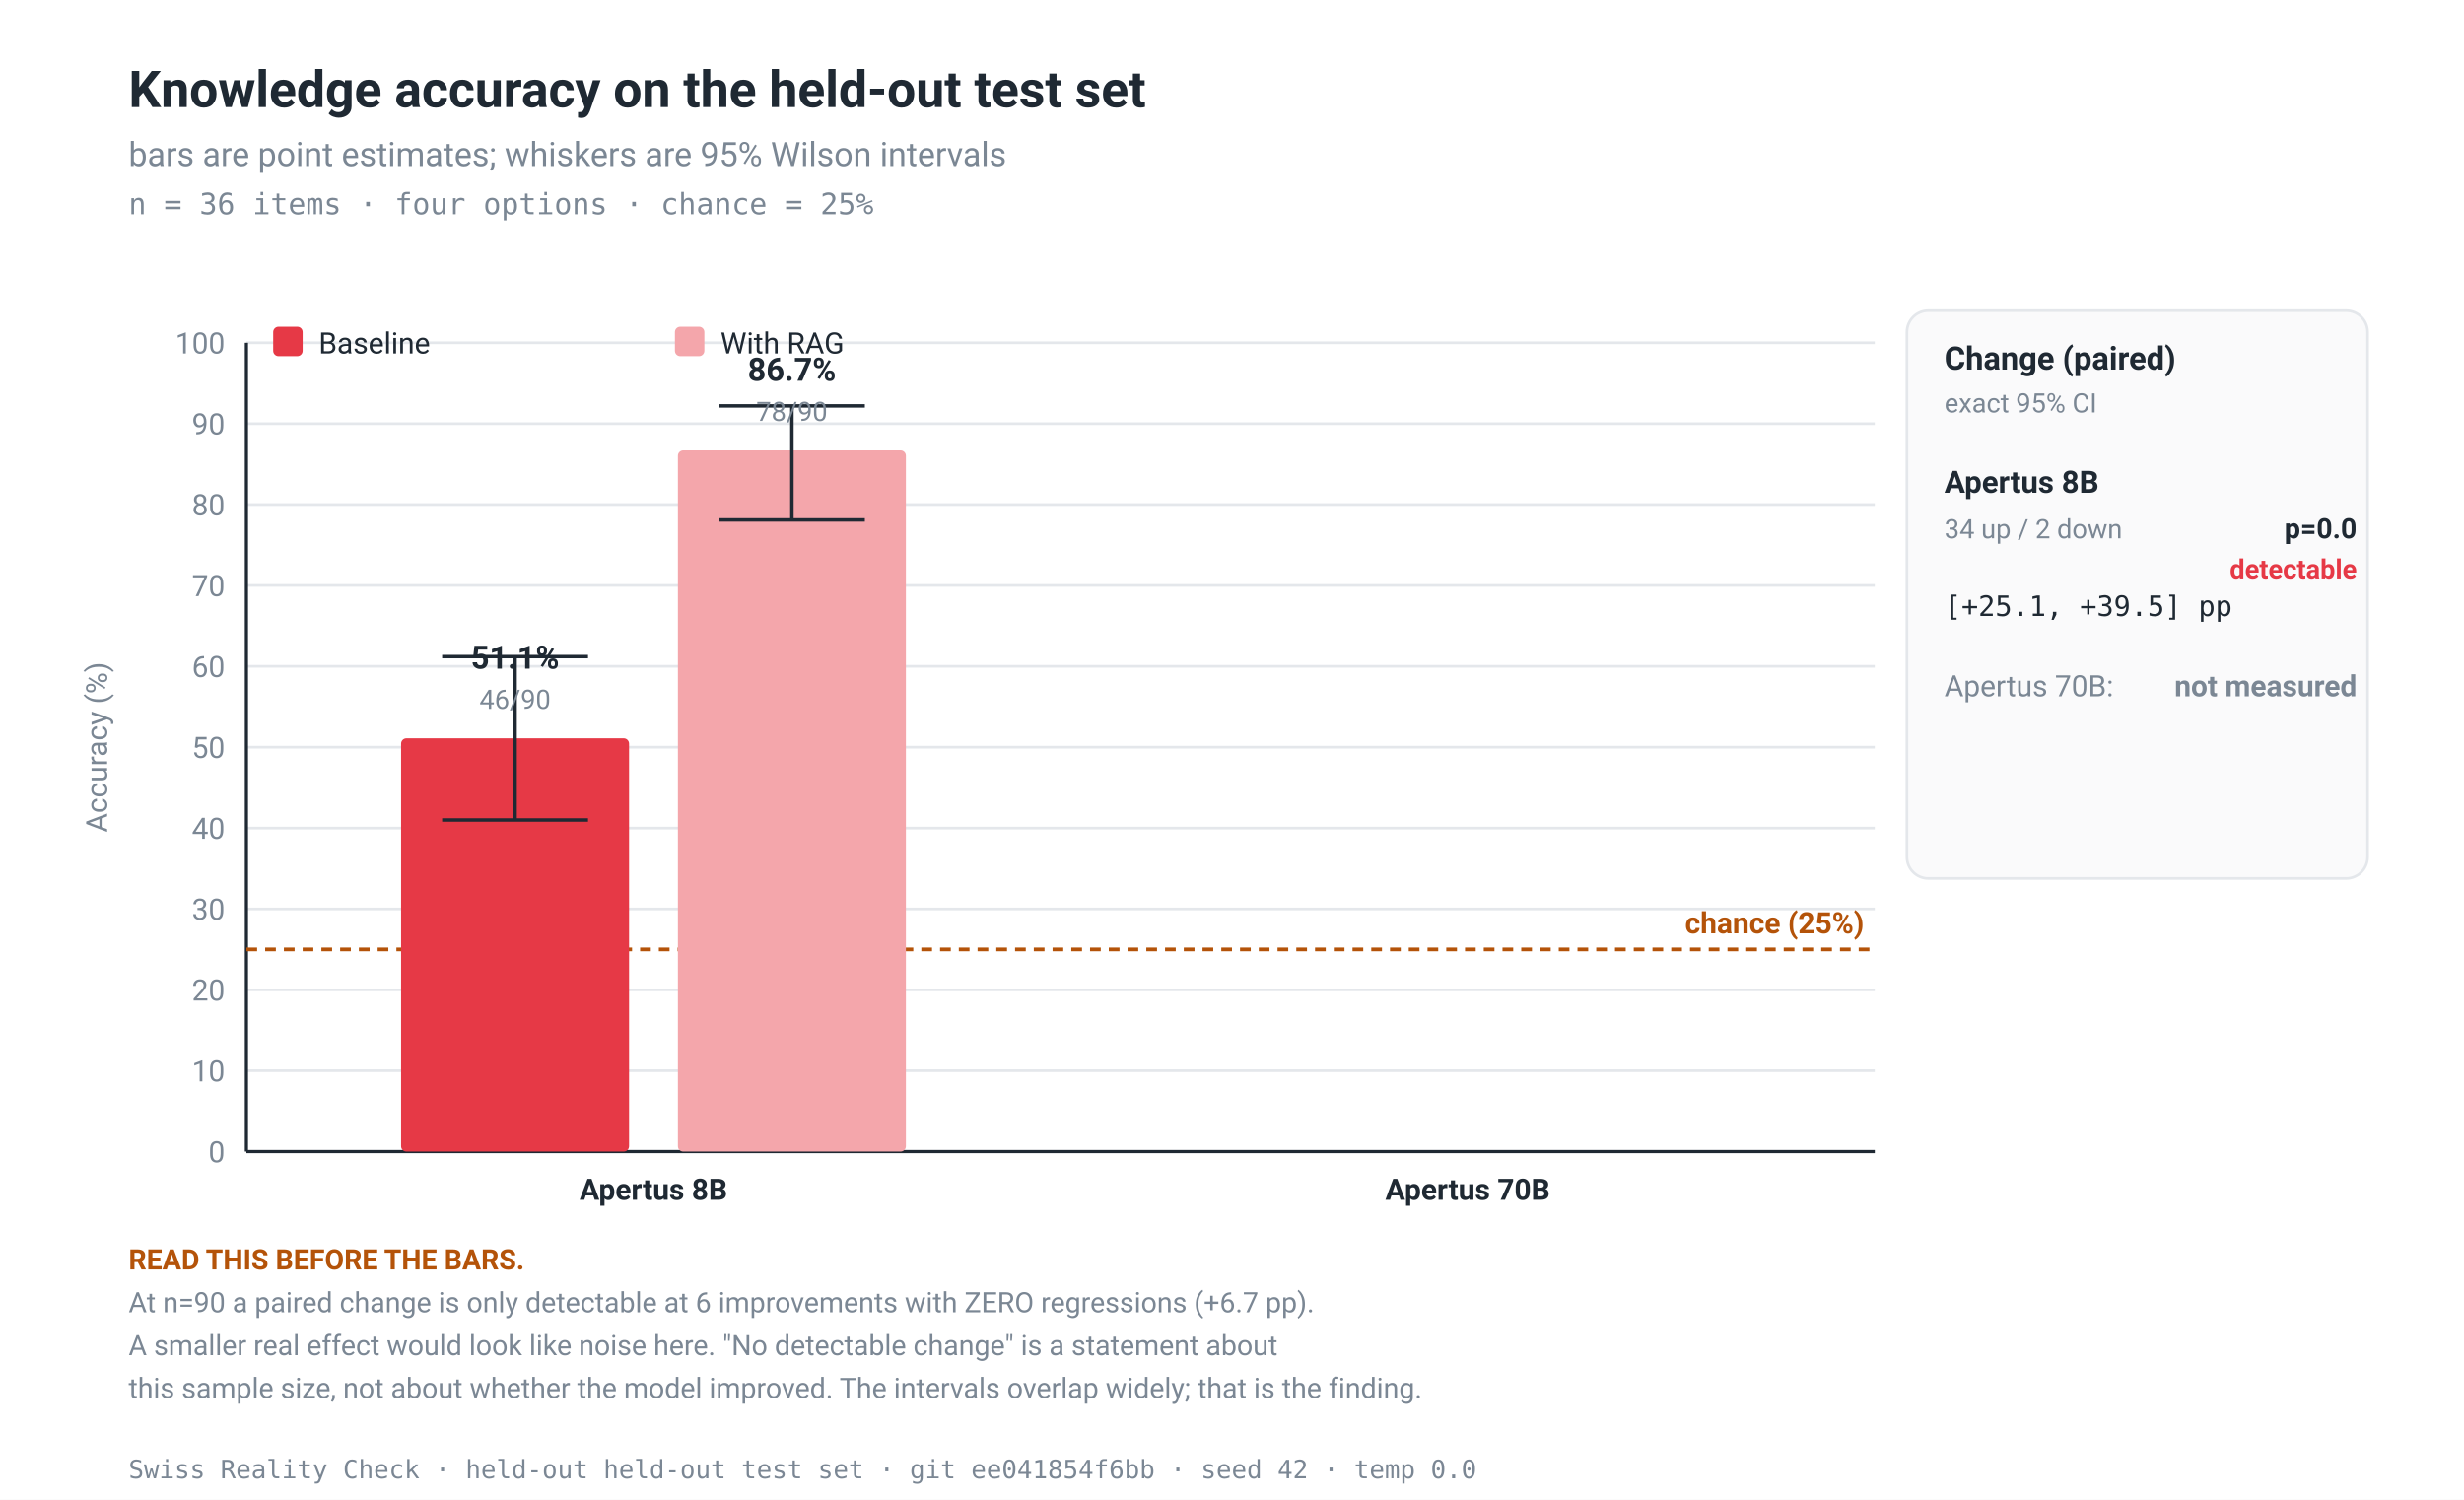
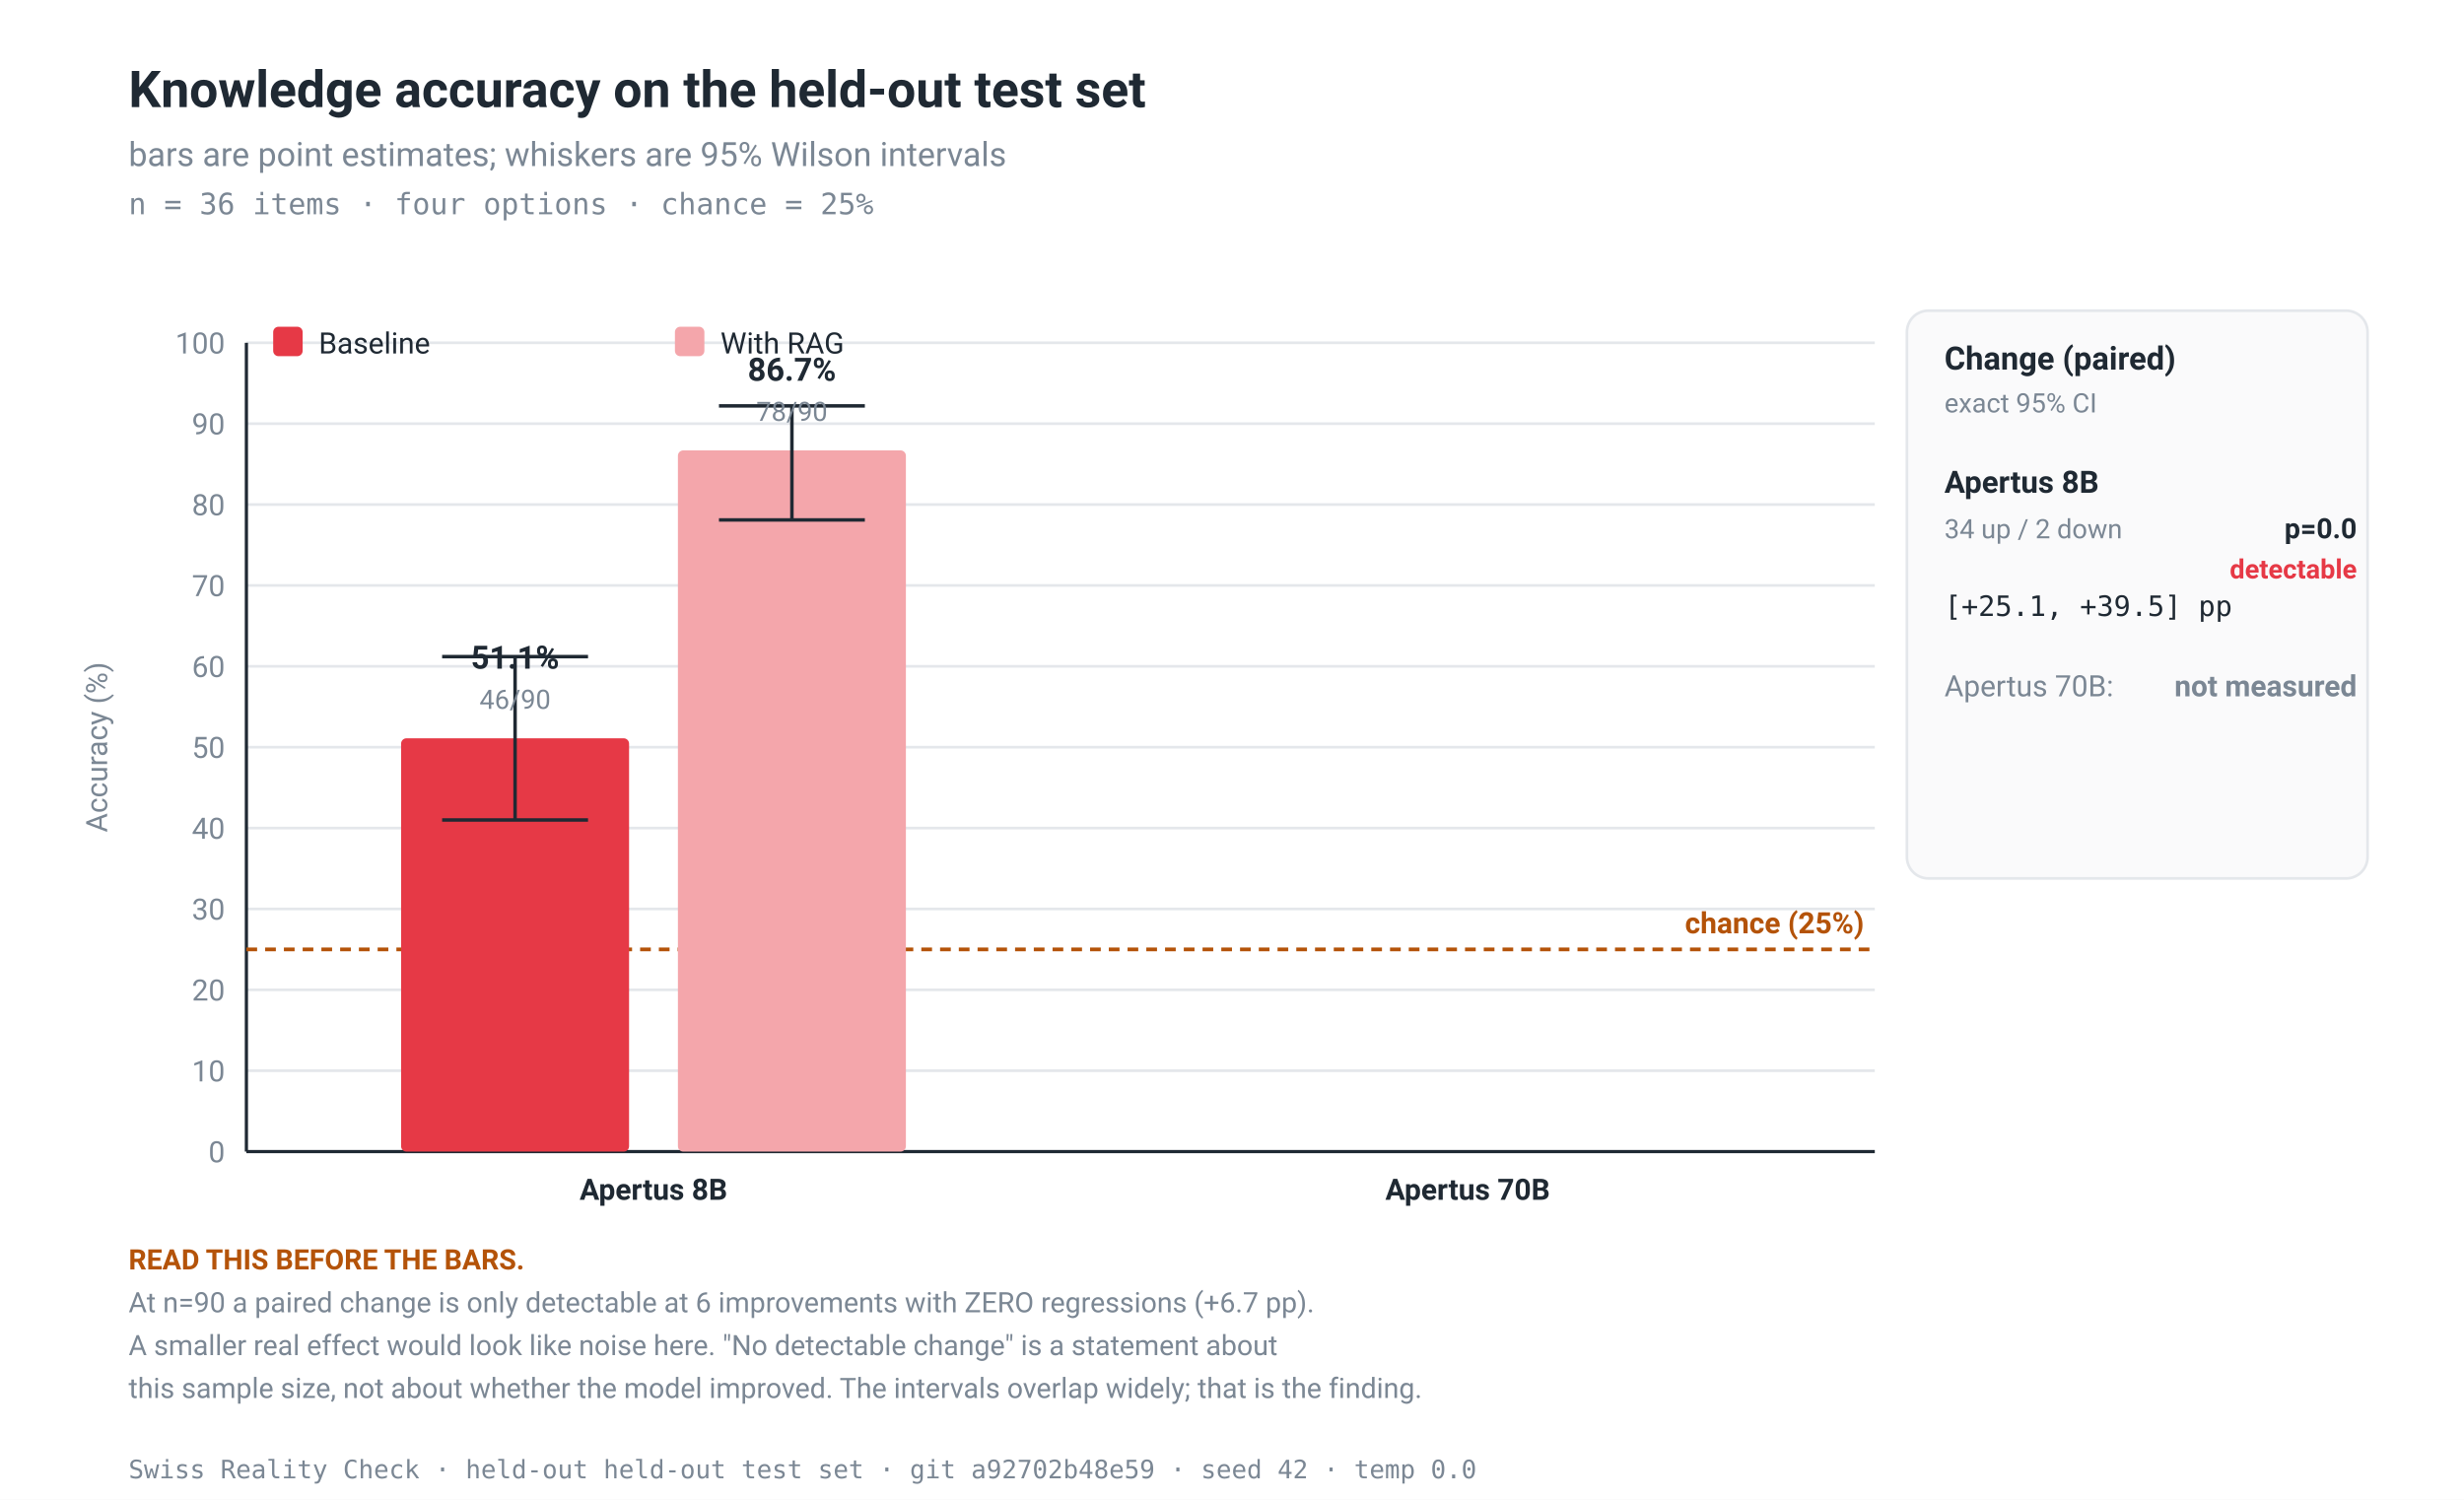
<svg xmlns="http://www.w3.org/2000/svg" width="920" height="560" viewBox="0 0 920 560" role="img" aria-labelledby="t" font-family="ui-sans-serif, -apple-system, 'Segoe UI', Roboto, 'Helvetica Neue', Arial, sans-serif">
  <rect width="920" height="560" fill="#FFFFFF" />
  <text x="48.00" y="40.00" font-family="ui-sans-serif, -apple-system, 'Segoe UI', Roboto, 'Helvetica Neue', Arial, sans-serif" font-size="19" fill="#1F2933" font-weight="bold" text-anchor="start" opacity="1.0" font-style="">Knowledge accuracy on the held-out test set</text>
  <text x="48.00" y="62.00" font-family="ui-sans-serif, -apple-system, 'Segoe UI', Roboto, 'Helvetica Neue', Arial, sans-serif" font-size="12.5" fill="#7B8794" font-weight="normal" text-anchor="start" opacity="1.0" font-style="">bars are point estimates; whiskers are 95% Wilson intervals</text>
  <text x="48.00" y="80.00" font-family="ui-monospace, SFMono-Regular, Menlo, Consolas, monospace" font-size="11" fill="#7B8794" font-weight="normal" text-anchor="start" opacity="1.0" font-style="">n = 36 items · four options · chance = 25%</text>
  <line x1="92.00" y1="430.00" x2="700.00" y2="430.00" stroke="#E4E7EB" stroke-width="1" stroke-linecap="butt" />
  <text x="84.00" y="434.00" font-family="ui-sans-serif, -apple-system, 'Segoe UI', Roboto, 'Helvetica Neue', Arial, sans-serif" font-size="11" fill="#7B8794" font-weight="normal" text-anchor="end" opacity="1.0" font-style="">0</text>
  <line x1="92.00" y1="399.80" x2="700.00" y2="399.80" stroke="#E4E7EB" stroke-width="1" stroke-linecap="butt" />
  <text x="84.00" y="403.80" font-family="ui-sans-serif, -apple-system, 'Segoe UI', Roboto, 'Helvetica Neue', Arial, sans-serif" font-size="11" fill="#7B8794" font-weight="normal" text-anchor="end" opacity="1.0" font-style="">10</text>
  <line x1="92.00" y1="369.60" x2="700.00" y2="369.60" stroke="#E4E7EB" stroke-width="1" stroke-linecap="butt" />
  <text x="84.00" y="373.60" font-family="ui-sans-serif, -apple-system, 'Segoe UI', Roboto, 'Helvetica Neue', Arial, sans-serif" font-size="11" fill="#7B8794" font-weight="normal" text-anchor="end" opacity="1.0" font-style="">20</text>
  <line x1="92.00" y1="339.40" x2="700.00" y2="339.40" stroke="#E4E7EB" stroke-width="1" stroke-linecap="butt" />
  <text x="84.00" y="343.40" font-family="ui-sans-serif, -apple-system, 'Segoe UI', Roboto, 'Helvetica Neue', Arial, sans-serif" font-size="11" fill="#7B8794" font-weight="normal" text-anchor="end" opacity="1.0" font-style="">30</text>
  <line x1="92.00" y1="309.20" x2="700.00" y2="309.20" stroke="#E4E7EB" stroke-width="1" stroke-linecap="butt" />
  <text x="84.00" y="313.20" font-family="ui-sans-serif, -apple-system, 'Segoe UI', Roboto, 'Helvetica Neue', Arial, sans-serif" font-size="11" fill="#7B8794" font-weight="normal" text-anchor="end" opacity="1.0" font-style="">40</text>
  <line x1="92.00" y1="279.00" x2="700.00" y2="279.00" stroke="#E4E7EB" stroke-width="1" stroke-linecap="butt" />
  <text x="84.00" y="283.00" font-family="ui-sans-serif, -apple-system, 'Segoe UI', Roboto, 'Helvetica Neue', Arial, sans-serif" font-size="11" fill="#7B8794" font-weight="normal" text-anchor="end" opacity="1.0" font-style="">50</text>
  <line x1="92.00" y1="248.80" x2="700.00" y2="248.80" stroke="#E4E7EB" stroke-width="1" stroke-linecap="butt" />
  <text x="84.00" y="252.80" font-family="ui-sans-serif, -apple-system, 'Segoe UI', Roboto, 'Helvetica Neue', Arial, sans-serif" font-size="11" fill="#7B8794" font-weight="normal" text-anchor="end" opacity="1.0" font-style="">60</text>
  <line x1="92.00" y1="218.60" x2="700.00" y2="218.60" stroke="#E4E7EB" stroke-width="1" stroke-linecap="butt" />
  <text x="84.00" y="222.60" font-family="ui-sans-serif, -apple-system, 'Segoe UI', Roboto, 'Helvetica Neue', Arial, sans-serif" font-size="11" fill="#7B8794" font-weight="normal" text-anchor="end" opacity="1.0" font-style="">70</text>
  <line x1="92.00" y1="188.40" x2="700.00" y2="188.40" stroke="#E4E7EB" stroke-width="1" stroke-linecap="butt" />
  <text x="84.00" y="192.40" font-family="ui-sans-serif, -apple-system, 'Segoe UI', Roboto, 'Helvetica Neue', Arial, sans-serif" font-size="11" fill="#7B8794" font-weight="normal" text-anchor="end" opacity="1.0" font-style="">80</text>
  <line x1="92.00" y1="158.20" x2="700.00" y2="158.20" stroke="#E4E7EB" stroke-width="1" stroke-linecap="butt" />
  <text x="84.00" y="162.20" font-family="ui-sans-serif, -apple-system, 'Segoe UI', Roboto, 'Helvetica Neue', Arial, sans-serif" font-size="11" fill="#7B8794" font-weight="normal" text-anchor="end" opacity="1.0" font-style="">90</text>
  <line x1="92.00" y1="128.00" x2="700.00" y2="128.00" stroke="#E4E7EB" stroke-width="1" stroke-linecap="butt" />
  <text x="84.00" y="132.00" font-family="ui-sans-serif, -apple-system, 'Segoe UI', Roboto, 'Helvetica Neue', Arial, sans-serif" font-size="11" fill="#7B8794" font-weight="normal" text-anchor="end" opacity="1.0" font-style="">100</text>
  <line x1="92.00" y1="128.00" x2="92.00" y2="430.00" stroke="#1F2933" stroke-width="1.2" stroke-linecap="butt" />
  <line x1="92.00" y1="430.00" x2="700.00" y2="430.00" stroke="#1F2933" stroke-width="1.2" stroke-linecap="butt" />
  <text x="40.00" y="279.00" font-family="ui-sans-serif, -apple-system, 'Segoe UI', Roboto, 'Helvetica Neue', Arial, sans-serif" font-size="11" fill="#7B8794" font-weight="normal" text-anchor="middle" transform="rotate(-90 40.00 279.00)">Accuracy (%)</text>
  <line x1="92.00" y1="354.50" x2="700.00" y2="354.50" stroke="#B45309" stroke-width="1.4" stroke-linecap="butt" stroke-dasharray="4 3" />
  <text x="696.00" y="348.50" font-family="ui-sans-serif, -apple-system, 'Segoe UI', Roboto, 'Helvetica Neue', Arial, sans-serif" font-size="11" fill="#B45309" font-weight="bold" text-anchor="end" opacity="1.0" font-style="">chance (25%)</text>
  <rect x="149.76" y="275.68" width="85.12" height="154.32" rx="2" fill="#E63946" stroke="none" stroke-width="1.4" opacity="1.0" />
  <line x1="192.32" y1="245.18" x2="192.32" y2="306.18" stroke="#1F2933" stroke-width="1.3" stroke-linecap="butt" />
  <line x1="165.08" y1="245.18" x2="219.56" y2="245.18" stroke="#1F2933" stroke-width="1.3" stroke-linecap="butt" />
  <line x1="165.08" y1="306.18" x2="219.56" y2="306.18" stroke="#1F2933" stroke-width="1.3" stroke-linecap="butt" />
  <text x="192.32" y="249.68" font-family="ui-sans-serif, -apple-system, 'Segoe UI', Roboto, 'Helvetica Neue', Arial, sans-serif" font-size="12" fill="#1F2933" font-weight="bold" text-anchor="middle" opacity="1.0" font-style="">51.1%</text>
  <text x="192.32" y="264.68" font-family="ui-sans-serif, -apple-system, 'Segoe UI', Roboto, 'Helvetica Neue', Arial, sans-serif" font-size="10" fill="#7B8794" font-weight="normal" text-anchor="middle" opacity="1.0" font-style="">46/90</text>
  <rect x="253.12" y="168.17" width="85.12" height="261.83" rx="2" fill="#F4A6AB" stroke="none" stroke-width="1.4" opacity="1.0" />
  <line x1="295.68" y1="151.56" x2="295.68" y2="194.14" stroke="#1F2933" stroke-width="1.3" stroke-linecap="butt" />
  <line x1="268.44" y1="151.56" x2="322.92" y2="151.56" stroke="#1F2933" stroke-width="1.3" stroke-linecap="butt" />
  <line x1="268.44" y1="194.14" x2="322.92" y2="194.14" stroke="#1F2933" stroke-width="1.3" stroke-linecap="butt" />
  <text x="295.68" y="142.17" font-family="ui-sans-serif, -apple-system, 'Segoe UI', Roboto, 'Helvetica Neue', Arial, sans-serif" font-size="12" fill="#1F2933" font-weight="bold" text-anchor="middle" opacity="1.0" font-style="">86.7%</text>
  <text x="295.68" y="157.17" font-family="ui-sans-serif, -apple-system, 'Segoe UI', Roboto, 'Helvetica Neue', Arial, sans-serif" font-size="10" fill="#7B8794" font-weight="normal" text-anchor="middle" opacity="1.0" font-style="">78/90</text>
  <text x="244.00" y="448.00" font-family="ui-sans-serif, -apple-system, 'Segoe UI', Roboto, 'Helvetica Neue', Arial, sans-serif" font-size="11" fill="#1F2933" font-weight="bold" text-anchor="middle" opacity="1.0" font-style="">Apertus 8B</text>
  <text x="548.00" y="448.00" font-family="ui-sans-serif, -apple-system, 'Segoe UI', Roboto, 'Helvetica Neue', Arial, sans-serif" font-size="11" fill="#1F2933" font-weight="bold" text-anchor="middle" opacity="1.0" font-style="">Apertus 70B</text>
  <rect x="102.00" y="122.00" width="11.00" height="11.00" rx="2" fill="#E63946" stroke="none" stroke-width="1" opacity="1.0" />
  <text x="119.00" y="132.00" font-family="ui-sans-serif, -apple-system, 'Segoe UI', Roboto, 'Helvetica Neue', Arial, sans-serif" font-size="11" fill="#1F2933" font-weight="normal" text-anchor="start" opacity="1.0" font-style="">Baseline</text>
  <rect x="252.00" y="122.00" width="11.00" height="11.00" rx="2" fill="#F4A6AB" stroke="none" stroke-width="1" opacity="1.0" />
  <text x="269.00" y="132.00" font-family="ui-sans-serif, -apple-system, 'Segoe UI', Roboto, 'Helvetica Neue', Arial, sans-serif" font-size="11" fill="#1F2933" font-weight="normal" text-anchor="start" opacity="1.0" font-style="">With RAG</text>
  <rect x="712.00" y="116.00" width="172.00" height="212.00" rx="8" fill="#FAFAFB" stroke="#E4E7EB" stroke-width="1" opacity="1.0" />
  <text x="726.00" y="138.00" font-family="ui-sans-serif, -apple-system, 'Segoe UI', Roboto, 'Helvetica Neue', Arial, sans-serif" font-size="12" fill="#1F2933" font-weight="bold" text-anchor="start" opacity="1.0" font-style="">Change (paired)</text>
  <text x="726.00" y="154.00" font-family="ui-sans-serif, -apple-system, 'Segoe UI', Roboto, 'Helvetica Neue', Arial, sans-serif" font-size="10" fill="#7B8794" font-weight="normal" text-anchor="start" opacity="1.0" font-style="">exact 95% CI</text>
  <text x="726.00" y="184.00" font-family="ui-sans-serif, -apple-system, 'Segoe UI', Roboto, 'Helvetica Neue', Arial, sans-serif" font-size="11.5" fill="#1F2933" font-weight="bold" text-anchor="start" opacity="1.0" font-style="">Apertus 8B</text>
  <text x="726.00" y="201.00" font-family="ui-sans-serif, -apple-system, 'Segoe UI', Roboto, 'Helvetica Neue', Arial, sans-serif" font-size="10" fill="#7B8794" font-weight="normal" text-anchor="start" opacity="1.0" font-style="">34 up / 2 down</text>
  <text x="880.00" y="201.00" font-family="ui-sans-serif, -apple-system, 'Segoe UI', Roboto, 'Helvetica Neue', Arial, sans-serif" font-size="10.5" fill="#1F2933" font-weight="bold" text-anchor="end" opacity="1.0" font-style="">p=0.0</text>
  <text x="880.00" y="216.00" font-family="ui-sans-serif, -apple-system, 'Segoe UI', Roboto, 'Helvetica Neue', Arial, sans-serif" font-size="10" fill="#E63946" font-weight="bold" text-anchor="end" opacity="1.0" font-style="">detectable</text>
  <text x="726.00" y="230.00" font-family="ui-monospace, SFMono-Regular, Menlo, Consolas, monospace" font-size="10.5" fill="#1F2933" font-weight="normal" text-anchor="start" opacity="1.0" font-style="">[+25.1, +39.5] pp</text>
  <text x="726.00" y="260.00" font-family="ui-sans-serif, -apple-system, 'Segoe UI', Roboto, 'Helvetica Neue', Arial, sans-serif" font-size="11" fill="#7B8794" font-weight="normal" text-anchor="start" opacity="1.0" font-style="">Apertus 70B:</text>
  <text x="880.00" y="260.00" font-family="ui-sans-serif, -apple-system, 'Segoe UI', Roboto, 'Helvetica Neue', Arial, sans-serif" font-size="11" fill="#7B8794" font-weight="bold" text-anchor="end" opacity="1.0" font-style="">not measured</text>
  <text x="48.00" y="474.00" font-family="ui-sans-serif, -apple-system, 'Segoe UI', Roboto, 'Helvetica Neue', Arial, sans-serif" font-size="10.5" fill="#B45309" font-weight="bold" text-anchor="start" opacity="1.0" font-style="">READ THIS BEFORE THE BARS.</text>
  <text x="48.00" y="490.00" font-family="ui-sans-serif, -apple-system, 'Segoe UI', Roboto, 'Helvetica Neue', Arial, sans-serif" font-size="10.5" fill="#7B8794" font-weight="normal" text-anchor="start" opacity="1.0" font-style="">At n=90 a paired change is only detectable at 6 improvements with ZERO regressions (+6.7 pp).</text>
  <text x="48.00" y="506.00" font-family="ui-sans-serif, -apple-system, 'Segoe UI', Roboto, 'Helvetica Neue', Arial, sans-serif" font-size="10.5" fill="#7B8794" font-weight="normal" text-anchor="start" opacity="1.0" font-style="">A smaller real effect would look like noise here. "No detectable change" is a statement about</text>
  <text x="48.00" y="522.00" font-family="ui-sans-serif, -apple-system, 'Segoe UI', Roboto, 'Helvetica Neue', Arial, sans-serif" font-size="10.5" fill="#7B8794" font-weight="normal" text-anchor="start" opacity="1.0" font-style="">this sample size, not about whether the model improved. The intervals overlap widely; that is the finding.</text>
-   <text x="48.00" y="552.00" font-family="ui-monospace, SFMono-Regular, Menlo, Consolas, monospace" font-size="9.5" fill="#7B8794" font-weight="normal" text-anchor="start" opacity="1.0" font-style="">Swiss Reality Check · held-out held-out test set · git ee041854f6bb · seed 42 · temp 0.0</text>
+   <text x="48.00" y="552.00" font-family="ui-monospace, SFMono-Regular, Menlo, Consolas, monospace" font-size="9.5" fill="#7B8794" font-weight="normal" text-anchor="start" opacity="1.0" font-style="">Swiss Reality Check · held-out held-out test set · git a92702b48e59 · seed 42 · temp 0.0</text>
</svg>
